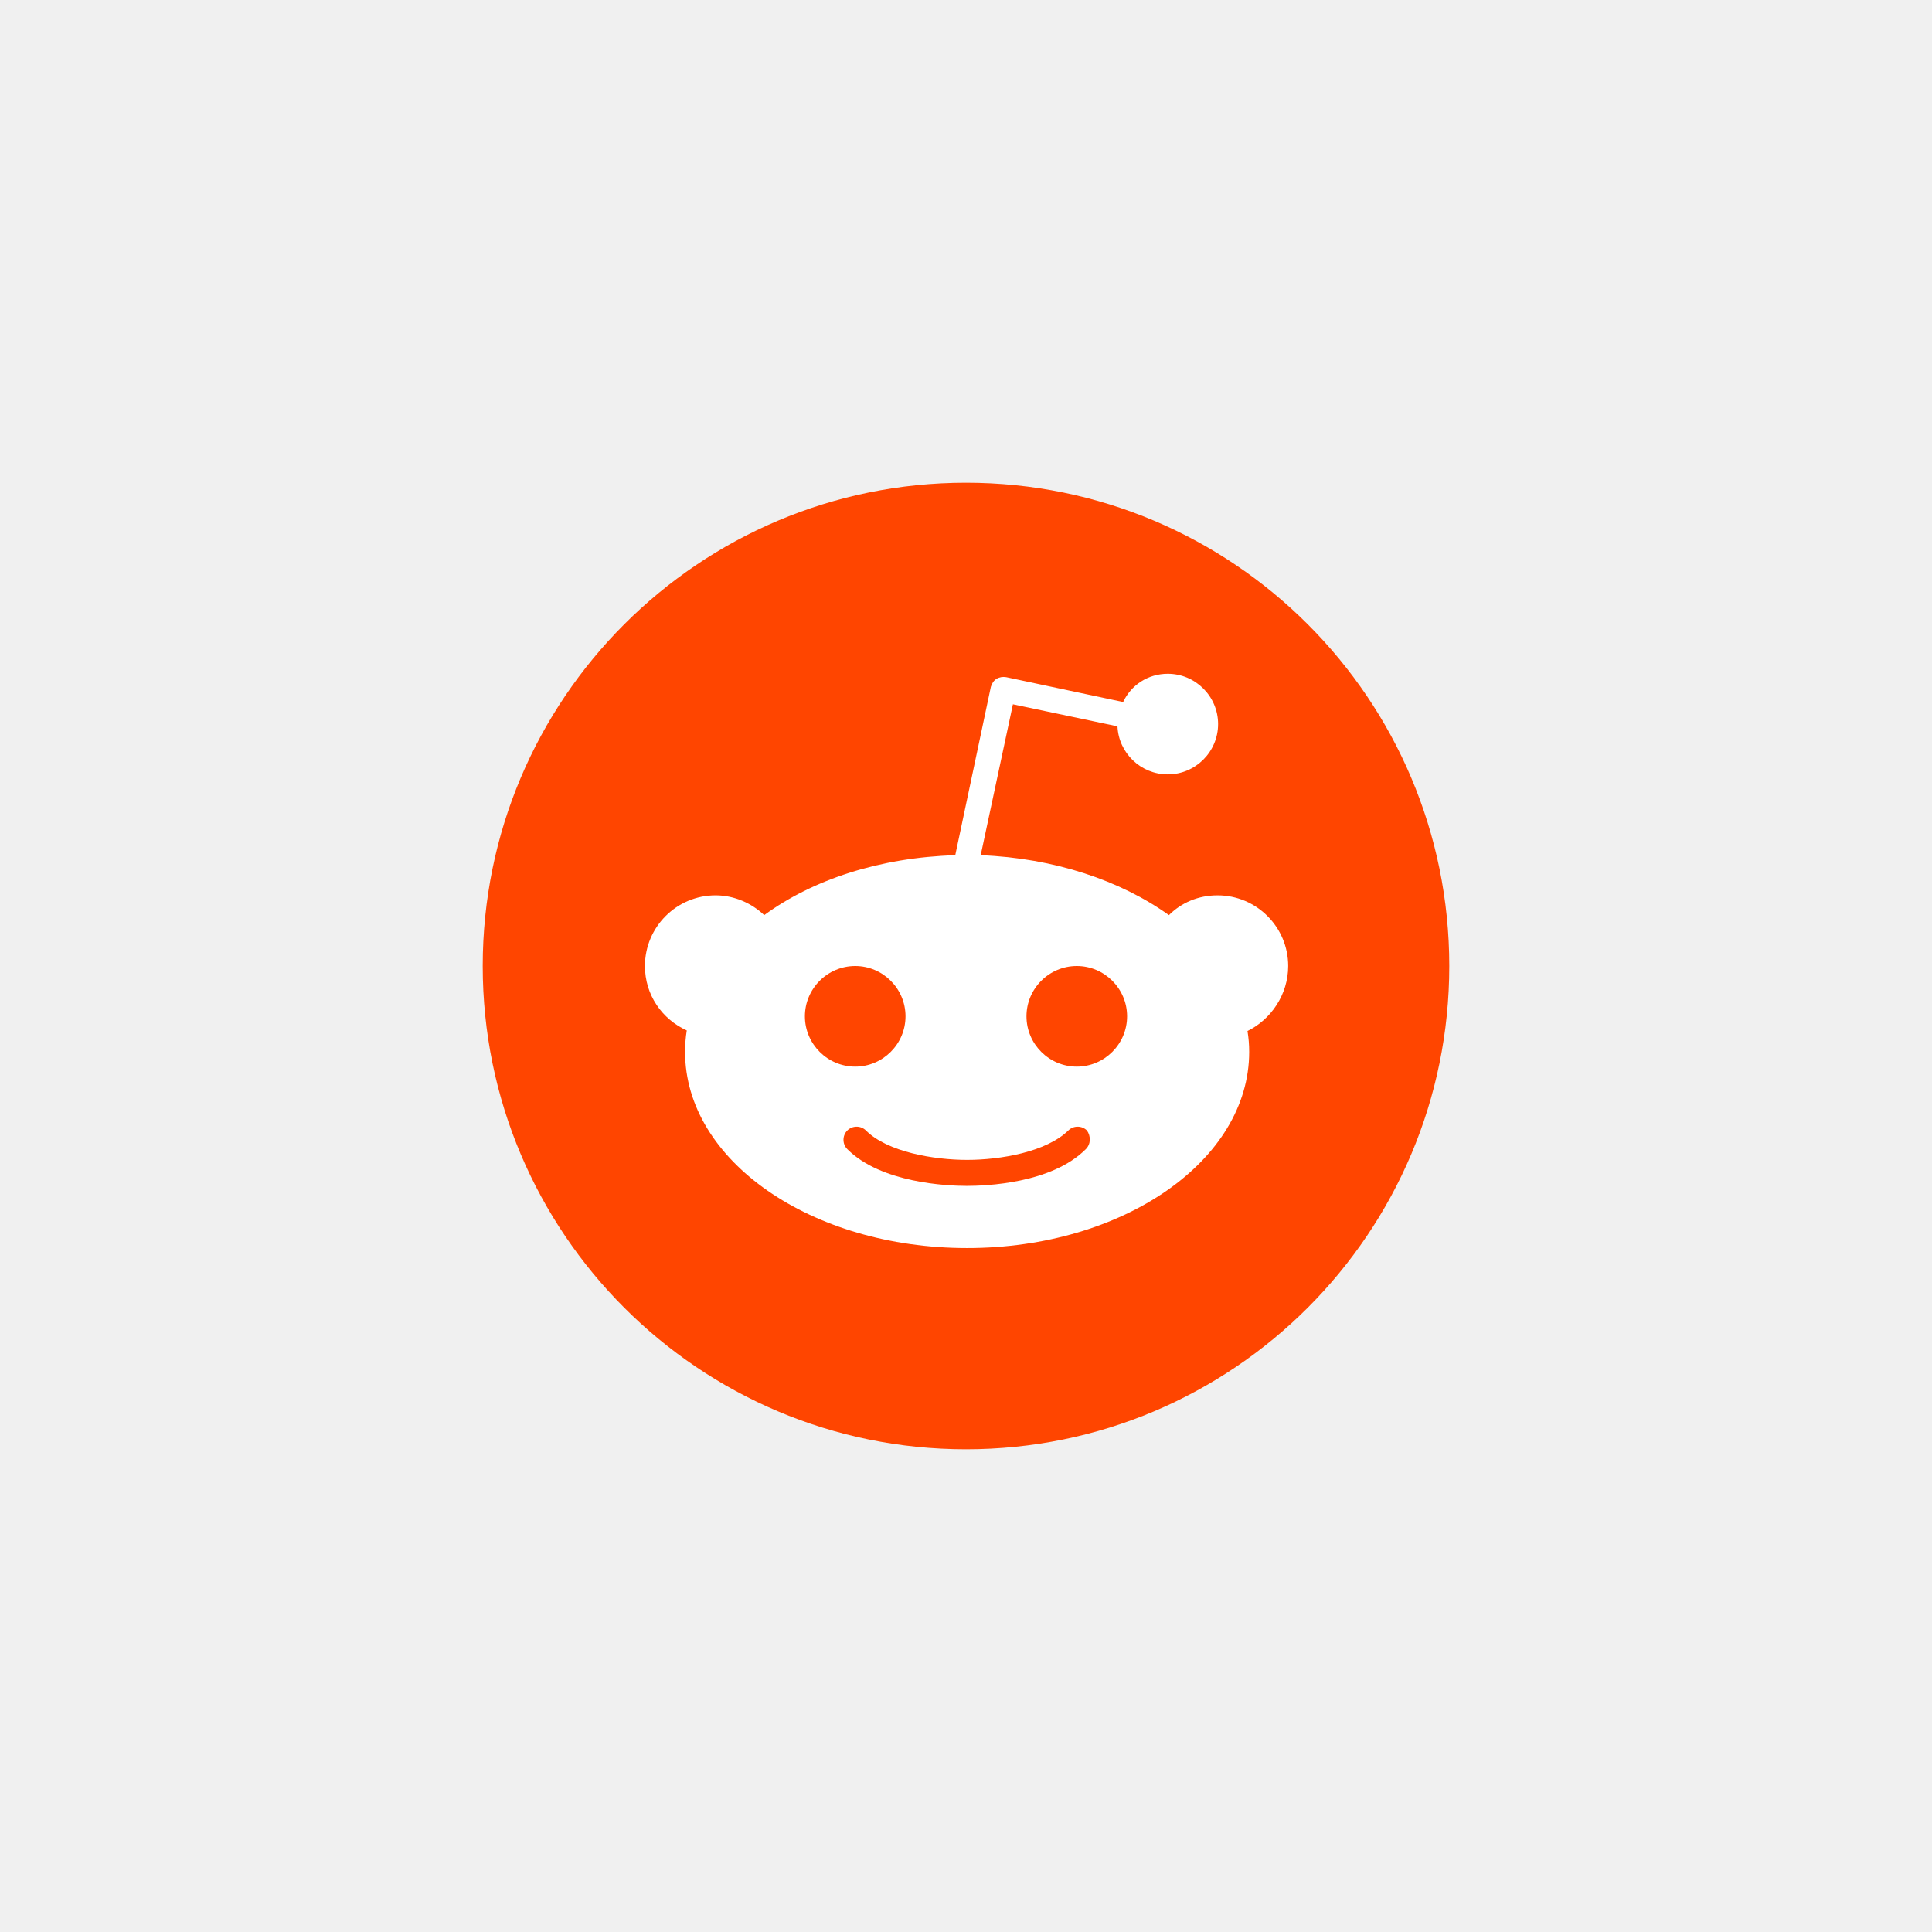
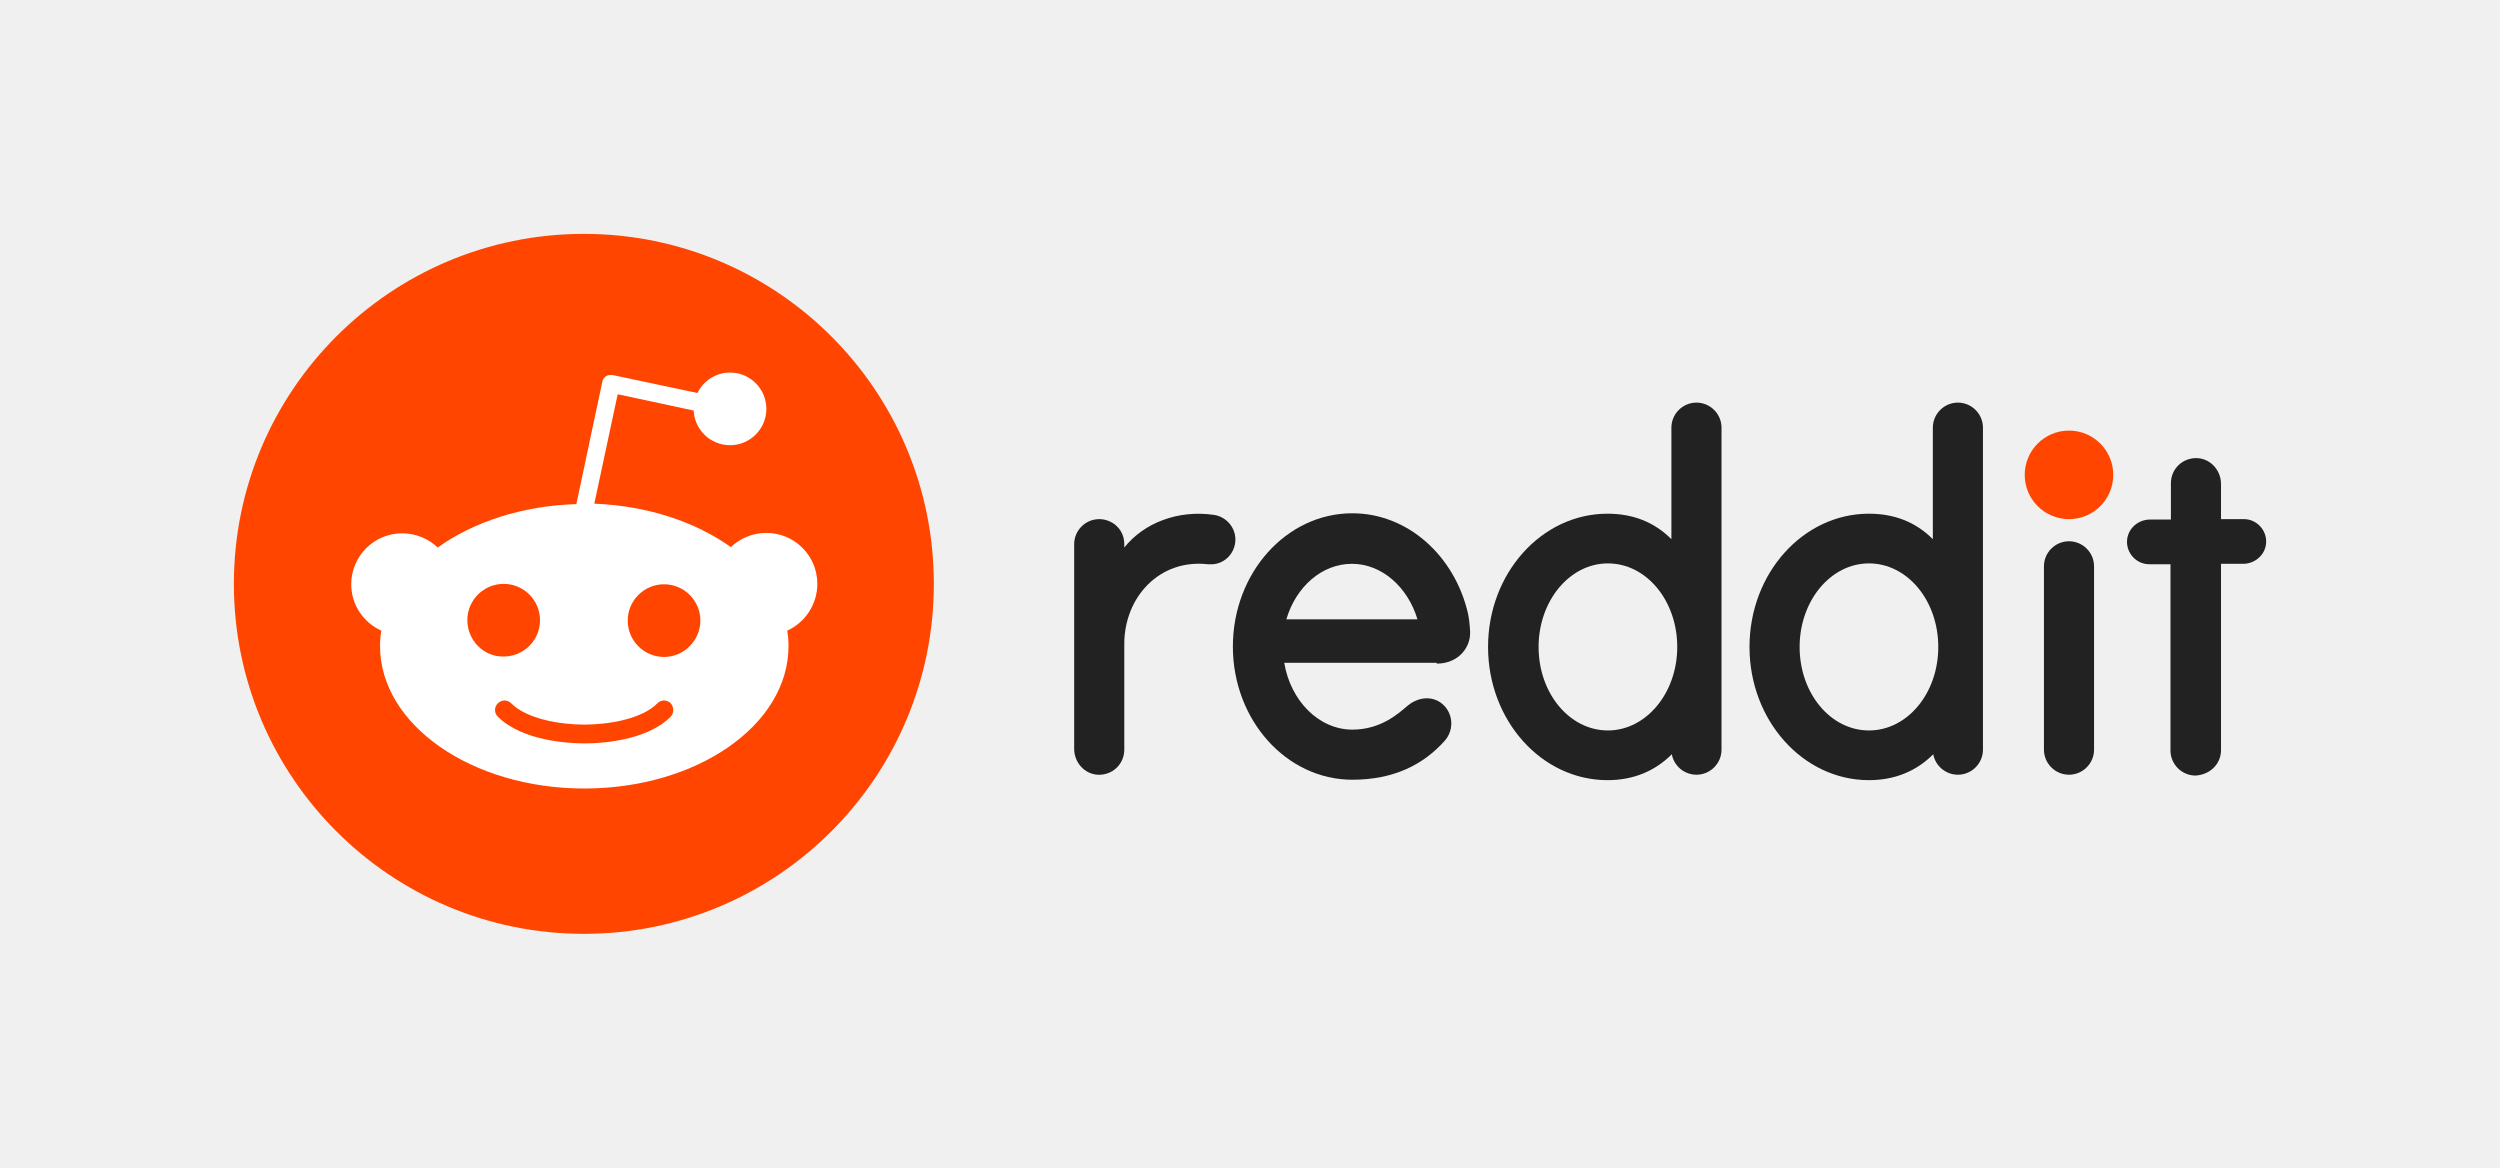
- <svg xmlns="http://www.w3.org/2000/svg" version="1.1" x="0px" y="0px" viewBox="0 0 341.8 341.8" style="enable-background:new 0 0 341.8 341.8;" xml:space="preserve">
+ <svg xmlns="http://www.w3.org/2000/svg" version="1.1" x="0px" y="0px" viewBox="0 0 598.6 279.6" style="enable-background:new 0 0 598.6 279.6;" xml:space="preserve">
  <style type="text/css">
	.st0{fill:#FF4500;}
- 	.st1{fill:#FFFFFF;}
- 	.st2{display:none;}
- 	.st3{display:inline;fill:none;stroke:#D8D8D8;stroke-width:0.5;stroke-miterlimit:10;}
+ 	.st1{fill:#222222;}
+ 	.st2{fill:#FFFFFF;}
+ 	.st3{display:none;}
+ 	.st4{display:inline;fill:none;stroke:#D8D8D8;stroke-width:0.492;stroke-miterlimit:10;}
+ 	.st5{display:inline;fill:none;stroke:#D8D8D8;stroke-width:0.559;stroke-miterlimit:10;}
+ 	.st6{display:inline;}
</style>
  <g id="Artwork">
    <g>
-       <circle class="st0" cx="170.9" cy="170.9" r="85.5" />
-       <path class="st1" d="M227.9,170.9c0-6.9-5.6-12.5-12.5-12.5c-3.4,0-6.4,1.3-8.6,3.5c-8.5-6.1-20.3-10.1-33.3-10.6l5.7-26.7    l18.5,3.9c0.2,4.7,4.1,8.5,8.9,8.5c4.9,0,8.9-4,8.9-8.9c0-4.9-4-8.9-8.9-8.9c-3.5,0-6.5,2-7.9,5l-20.7-4.4c-0.6-0.1-1.2,0-1.7,0.3    c-0.5,0.3-0.8,0.8-1,1.4l-6.3,29.8c-13.3,0.4-25.2,4.3-33.8,10.6c-2.2-2.1-5.3-3.5-8.6-3.5c-6.9,0-12.5,5.6-12.5,12.5    c0,5.1,3,9.4,7.4,11.4c-0.2,1.2-0.3,2.5-0.3,3.8c0,19.2,22.3,34.7,49.9,34.7s49.9-15.5,49.9-34.7c0-1.3-0.1-2.5-0.3-3.7    C224.8,180.4,227.9,176,227.9,170.9z M142.4,179.8c0-4.9,4-8.9,8.9-8.9c4.9,0,8.9,4,8.9,8.9c0,4.9-4,8.9-8.9,8.9    C146.4,188.7,142.4,184.7,142.4,179.8z M192.1,203.3c-6.1,6.1-17.7,6.5-21.1,6.5c-3.4,0-15.1-0.5-21.1-6.5c-0.9-0.9-0.9-2.4,0-3.3    c0.9-0.9,2.4-0.9,3.3,0c3.8,3.8,12,5.2,17.9,5.2s14-1.4,17.9-5.2c0.9-0.9,2.4-0.9,3.3,0C193,201,193,202.4,192.1,203.3z     M190.5,188.7c-4.9,0-8.9-4-8.9-8.9c0-4.9,4-8.9,8.9-8.9c4.9,0,8.9,4,8.9,8.9C199.4,184.7,195.4,188.7,190.5,188.7z" />
+       <g>
+         <circle class="st0" cx="495.4" cy="113.7" r="10.6" />
+         <path class="st1" d="M344,158.9c5.2,0,8.2-3.9,8-7.7c-0.1-2-0.3-3.3-0.5-4.3c-3.2-13.8-14.4-24-27.7-24     c-15.8,0-28.6,14.3-28.6,31.9c0,17.6,12.8,31.9,28.6,31.9c9.9,0,17-3.6,22.1-9.3c2.5-2.8,2-7.1-1-9.2c-2.5-1.7-5.6-1.1-7.9,0.8     c-2.2,1.9-6.4,5.7-13.2,5.7c-8,0-14.8-6.9-16.3-16H344z M323.7,135c7.2,0,13.4,5.6,15.7,13.3H308     C310.3,140.5,316.5,135,323.7,135z" />
+         <path class="st1" d="M295.8,129.2c0-3-2.2-5.4-5-5.9c-8.7-1.3-16.9,1.9-21.6,7.8v-0.8c0-3.7-3-6-6-6c-3.3,0-6,2.7-6,6v49     c0,3.2,2.4,6,5.6,6.2c3.5,0.2,6.4-2.5,6.4-6v-25.3c0-11.2,8.4-20.4,20-19.1c0.4,0,0.8,0,1.2,0     C293.4,134.9,295.8,132.3,295.8,129.2z" />
+         <path class="st1" d="M501.4,135.6c0-3.3-2.7-6-6-6s-6,2.7-6,6c0,0.2,0,42,0,43.9c0,3.3,2.7,6,6,6s6-2.7,6-6     C501.4,177.7,501.4,135.9,501.4,135.6z" />
+         <path class="st1" d="M412.2,102.4c0-3.3-2.7-6-6-6h0c-3.3,0-6,2.7-6,6l0,26.7c-4.1-4.1-9.2-6.1-15.3-6.1     c-15.8,0-28.6,14.3-28.6,31.9c0,17.6,12.8,31.9,28.6,31.9c6.1,0,11.3-2.1,15.4-6.2c0.5,2.8,3,4.9,5.9,4.9c3.3,0,6-2.7,6-6     C412.2,179.5,412.2,102.4,412.2,102.4z M385,174.9c-9.2,0-16.6-8.9-16.6-20c0-11,7.4-20,16.6-20c9.2,0,16.6,8.9,16.6,20     C401.6,166,394.1,174.9,385,174.9z" />
+         <path class="st1" d="M474.8,102.4c0-3.3-2.7-6-6-6h0c-3.3,0-6,2.7-6,6l0,26.7c-4.1-4.1-9.2-6.1-15.3-6.1     c-15.8,0-28.6,14.3-28.6,31.9c0,17.6,12.8,31.9,28.6,31.9c6.1,0,11.3-2.1,15.4-6.2c0.5,2.8,3,4.9,5.9,4.9c3.3,0,6-2.7,6-6     C474.8,179.5,474.8,102.4,474.8,102.4z M447.5,174.9c-9.2,0-16.6-8.9-16.6-20c0-11,7.4-20,16.6-20c9.2,0,16.6,8.9,16.6,20     C464.1,166,456.7,174.9,447.5,174.9z" />
+         <path class="st1" d="M531.8,179.6V135h5.3c2.8,0,5.3-2.1,5.5-5c0.2-3.1-2.3-5.7-5.3-5.7h-5.5v-8.4c0-3.2-2.4-6-5.6-6.2     c-3.5-0.2-6.4,2.5-6.4,6v8.7h-5c-2.8,0-5.3,2.1-5.5,5c-0.2,3.1,2.3,5.7,5.3,5.7h5.1v44.6c0,3.3,2.7,6,6,6l0,0     C529.2,185.5,531.8,182.9,531.8,179.6z" />
+       </g>
+       <g>
+         <circle class="st0" cx="139.8" cy="139.8" r="83.8" />
+         <path class="st2" d="M195.7,139.8c0-6.8-5.5-12.2-12.2-12.2c-3.3,0-6.3,1.3-8.5,3.4c-8.4-6-19.9-9.9-32.7-10.4l5.6-26.2l18.2,3.9     c0.2,4.6,4,8.3,8.7,8.3c4.8,0,8.7-3.9,8.7-8.7c0-4.8-3.9-8.7-8.7-8.7c-3.4,0-6.4,2-7.8,4.9l-20.3-4.3c-0.6-0.1-1.2,0-1.6,0.3     c-0.5,0.3-0.8,0.8-0.9,1.4l-6.2,29.2c-13,0.4-24.7,4.3-33.2,10.4c-2.2-2.1-5.2-3.4-8.5-3.4c-6.8,0-12.2,5.5-12.2,12.2     c0,5,3,9.2,7.2,11.1c-0.2,1.2-0.3,2.4-0.3,3.7c0,18.8,21.9,34.1,48.9,34.1s48.9-15.2,48.9-34.1c0-1.2-0.1-2.5-0.3-3.7     C192.7,149.1,195.7,144.8,195.7,139.8z M111.9,148.5c0-4.8,3.9-8.7,8.7-8.7c4.8,0,8.7,3.9,8.7,8.7c0,4.8-3.9,8.7-8.7,8.7     C115.8,157.3,111.9,153.3,111.9,148.5z M160.6,171.6c-6,6-17.4,6.4-20.7,6.4c-3.4,0-14.8-0.5-20.7-6.4c-0.9-0.9-0.9-2.3,0-3.2     c0.9-0.9,2.3-0.9,3.2,0c3.8,3.8,11.8,5.1,17.5,5.1c5.7,0,13.8-1.3,17.5-5.1c0.9-0.9,2.3-0.9,3.2,0     C161.4,169.3,161.4,170.7,160.6,171.6z M159,157.3c-4.8,0-8.7-3.9-8.7-8.7c0-4.8,3.9-8.7,8.7-8.7c4.8,0,8.7,3.9,8.7,8.7     C167.7,153.3,163.8,157.3,159,157.3z" />
+       </g>
    </g>
  </g>
-   <g id="Spacing_Guide" class="st2">
-     <rect class="st3" width="85.4" height="85.4" />
-     <rect class="st3" width="341.8" height="85.4" />
-     <rect y="256.3" class="st3" width="341.8" height="85.4" />
-     <rect class="st3" width="85.4" height="341.8" />
-     <rect x="256.4" class="st3" width="85.4" height="341.8" />
+   <g id="Spacing_Guides" class="st3">
+     <rect class="st4" width="598.6" height="55.9" />
+     <rect y="223.6" class="st4" width="598.6" height="55.9" />
+     <rect x="0" class="st5" width="55.9" height="279.6" />
+     <rect x="542.7" class="st5" width="55.9" height="279.6" />
+     <g id="reddit_round" class="st6">
+ 	</g>
+     <g id="icon_2" class="st6">
+ 	</g>
  </g>
</svg>
